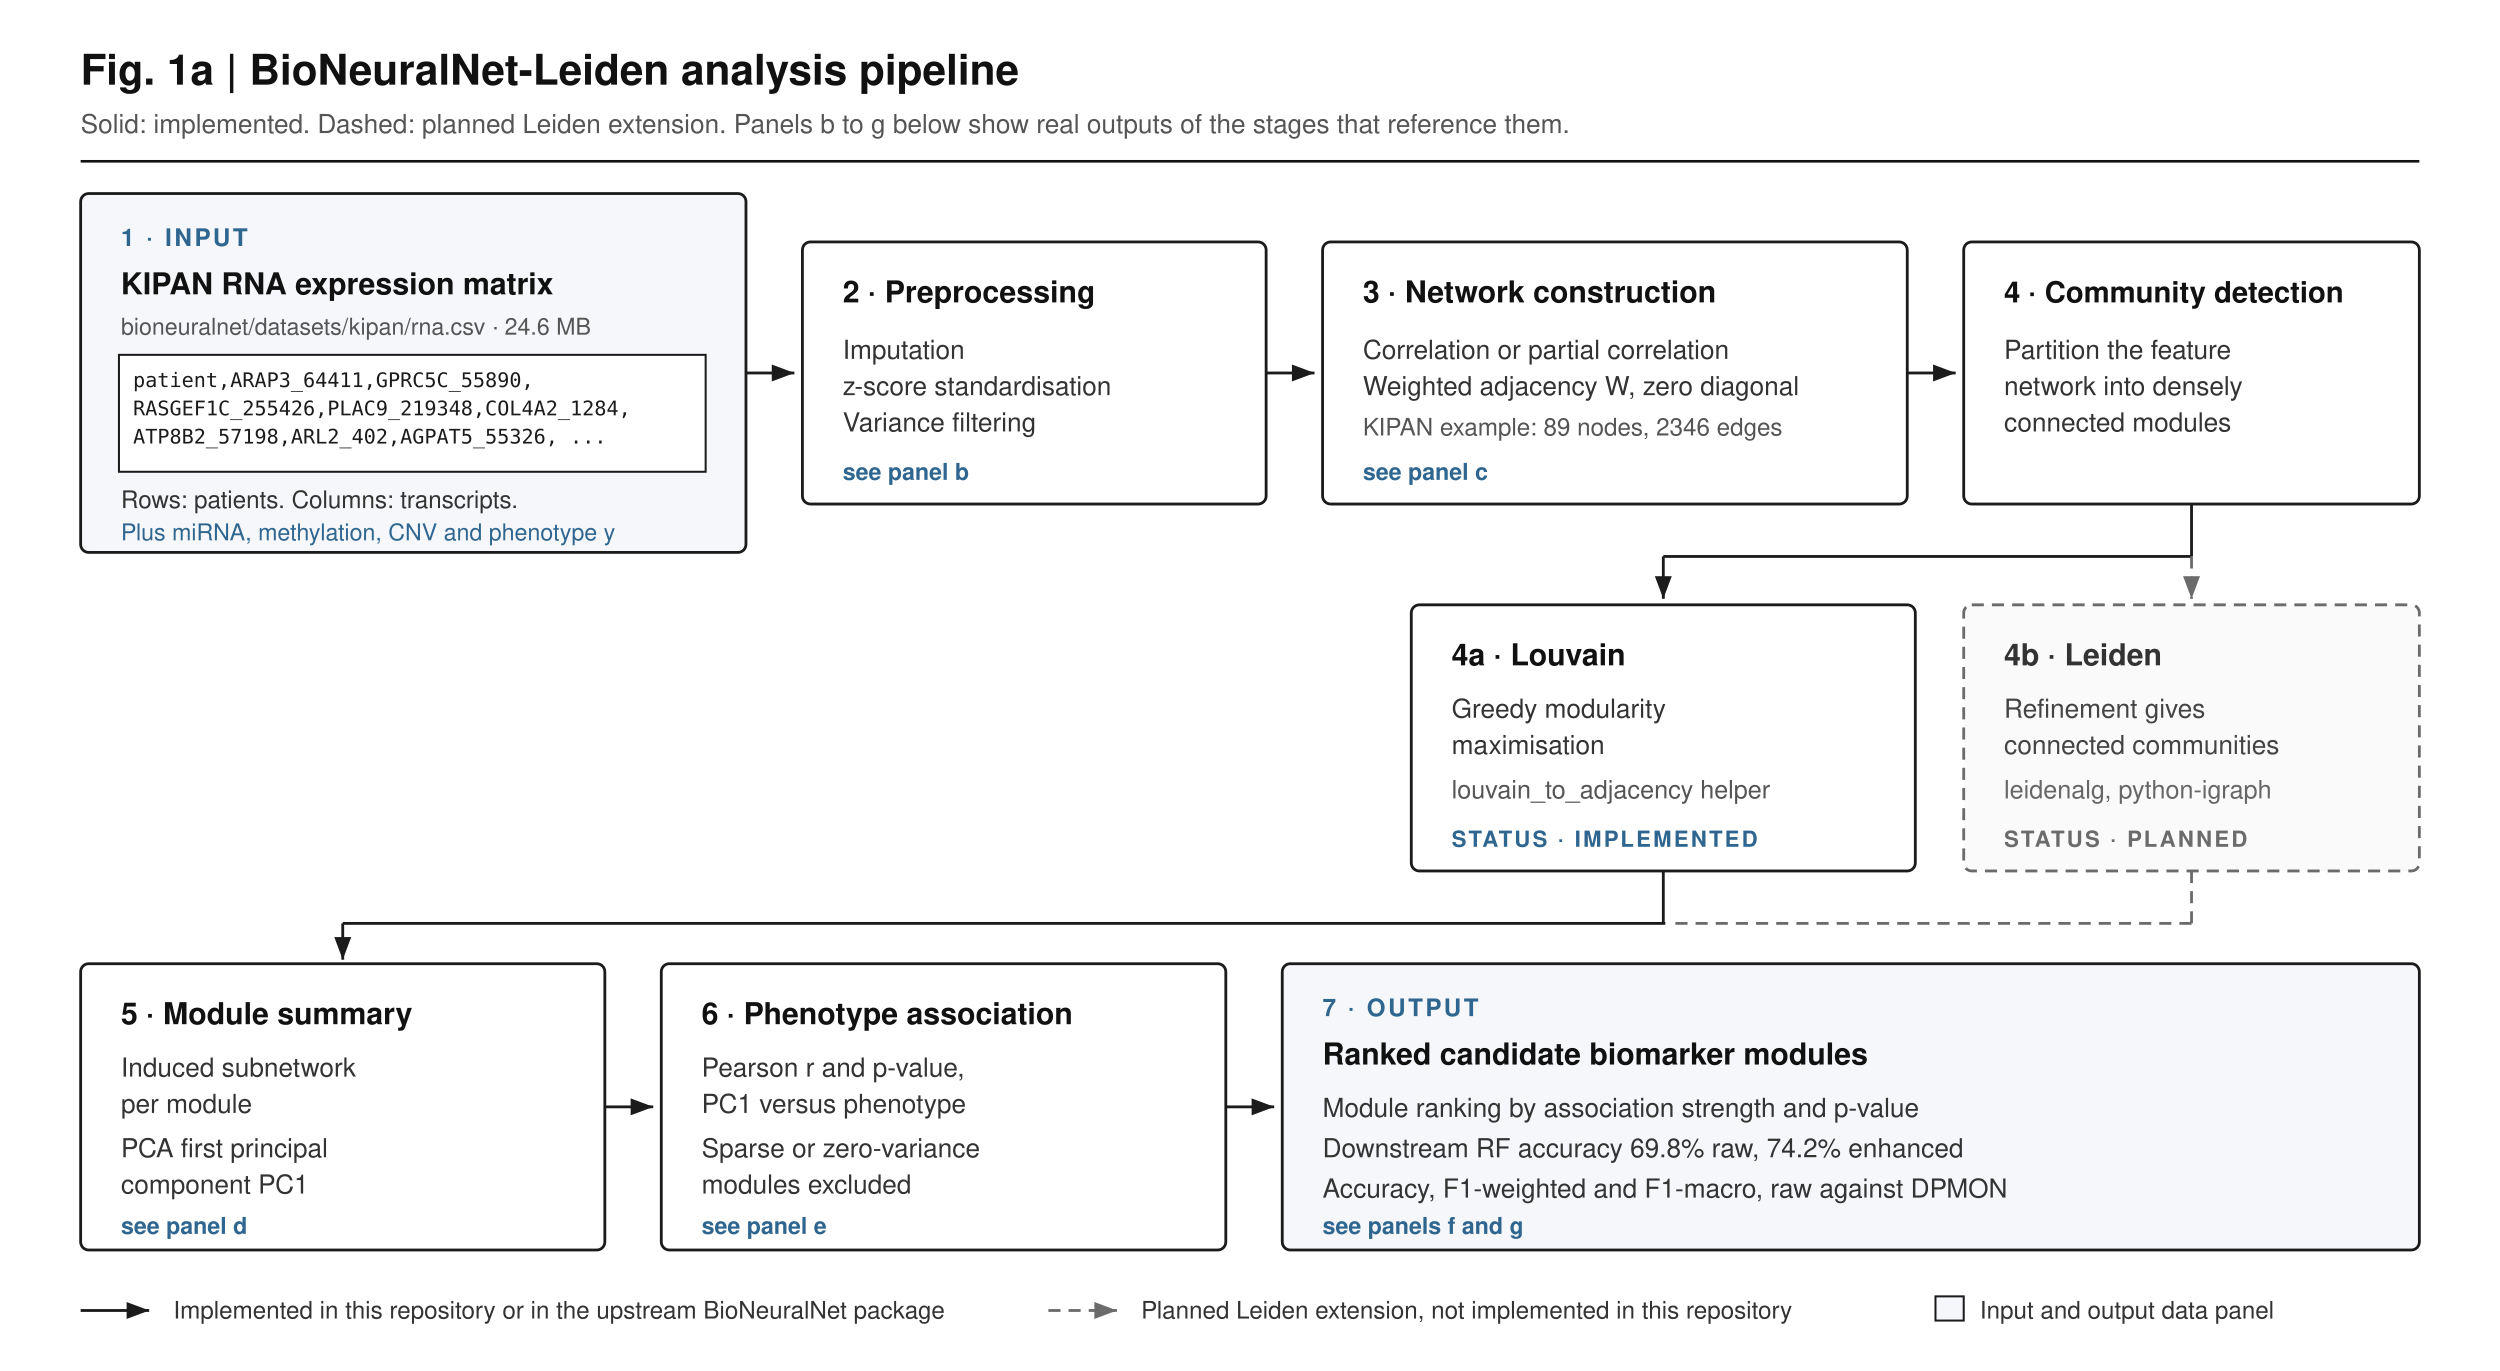
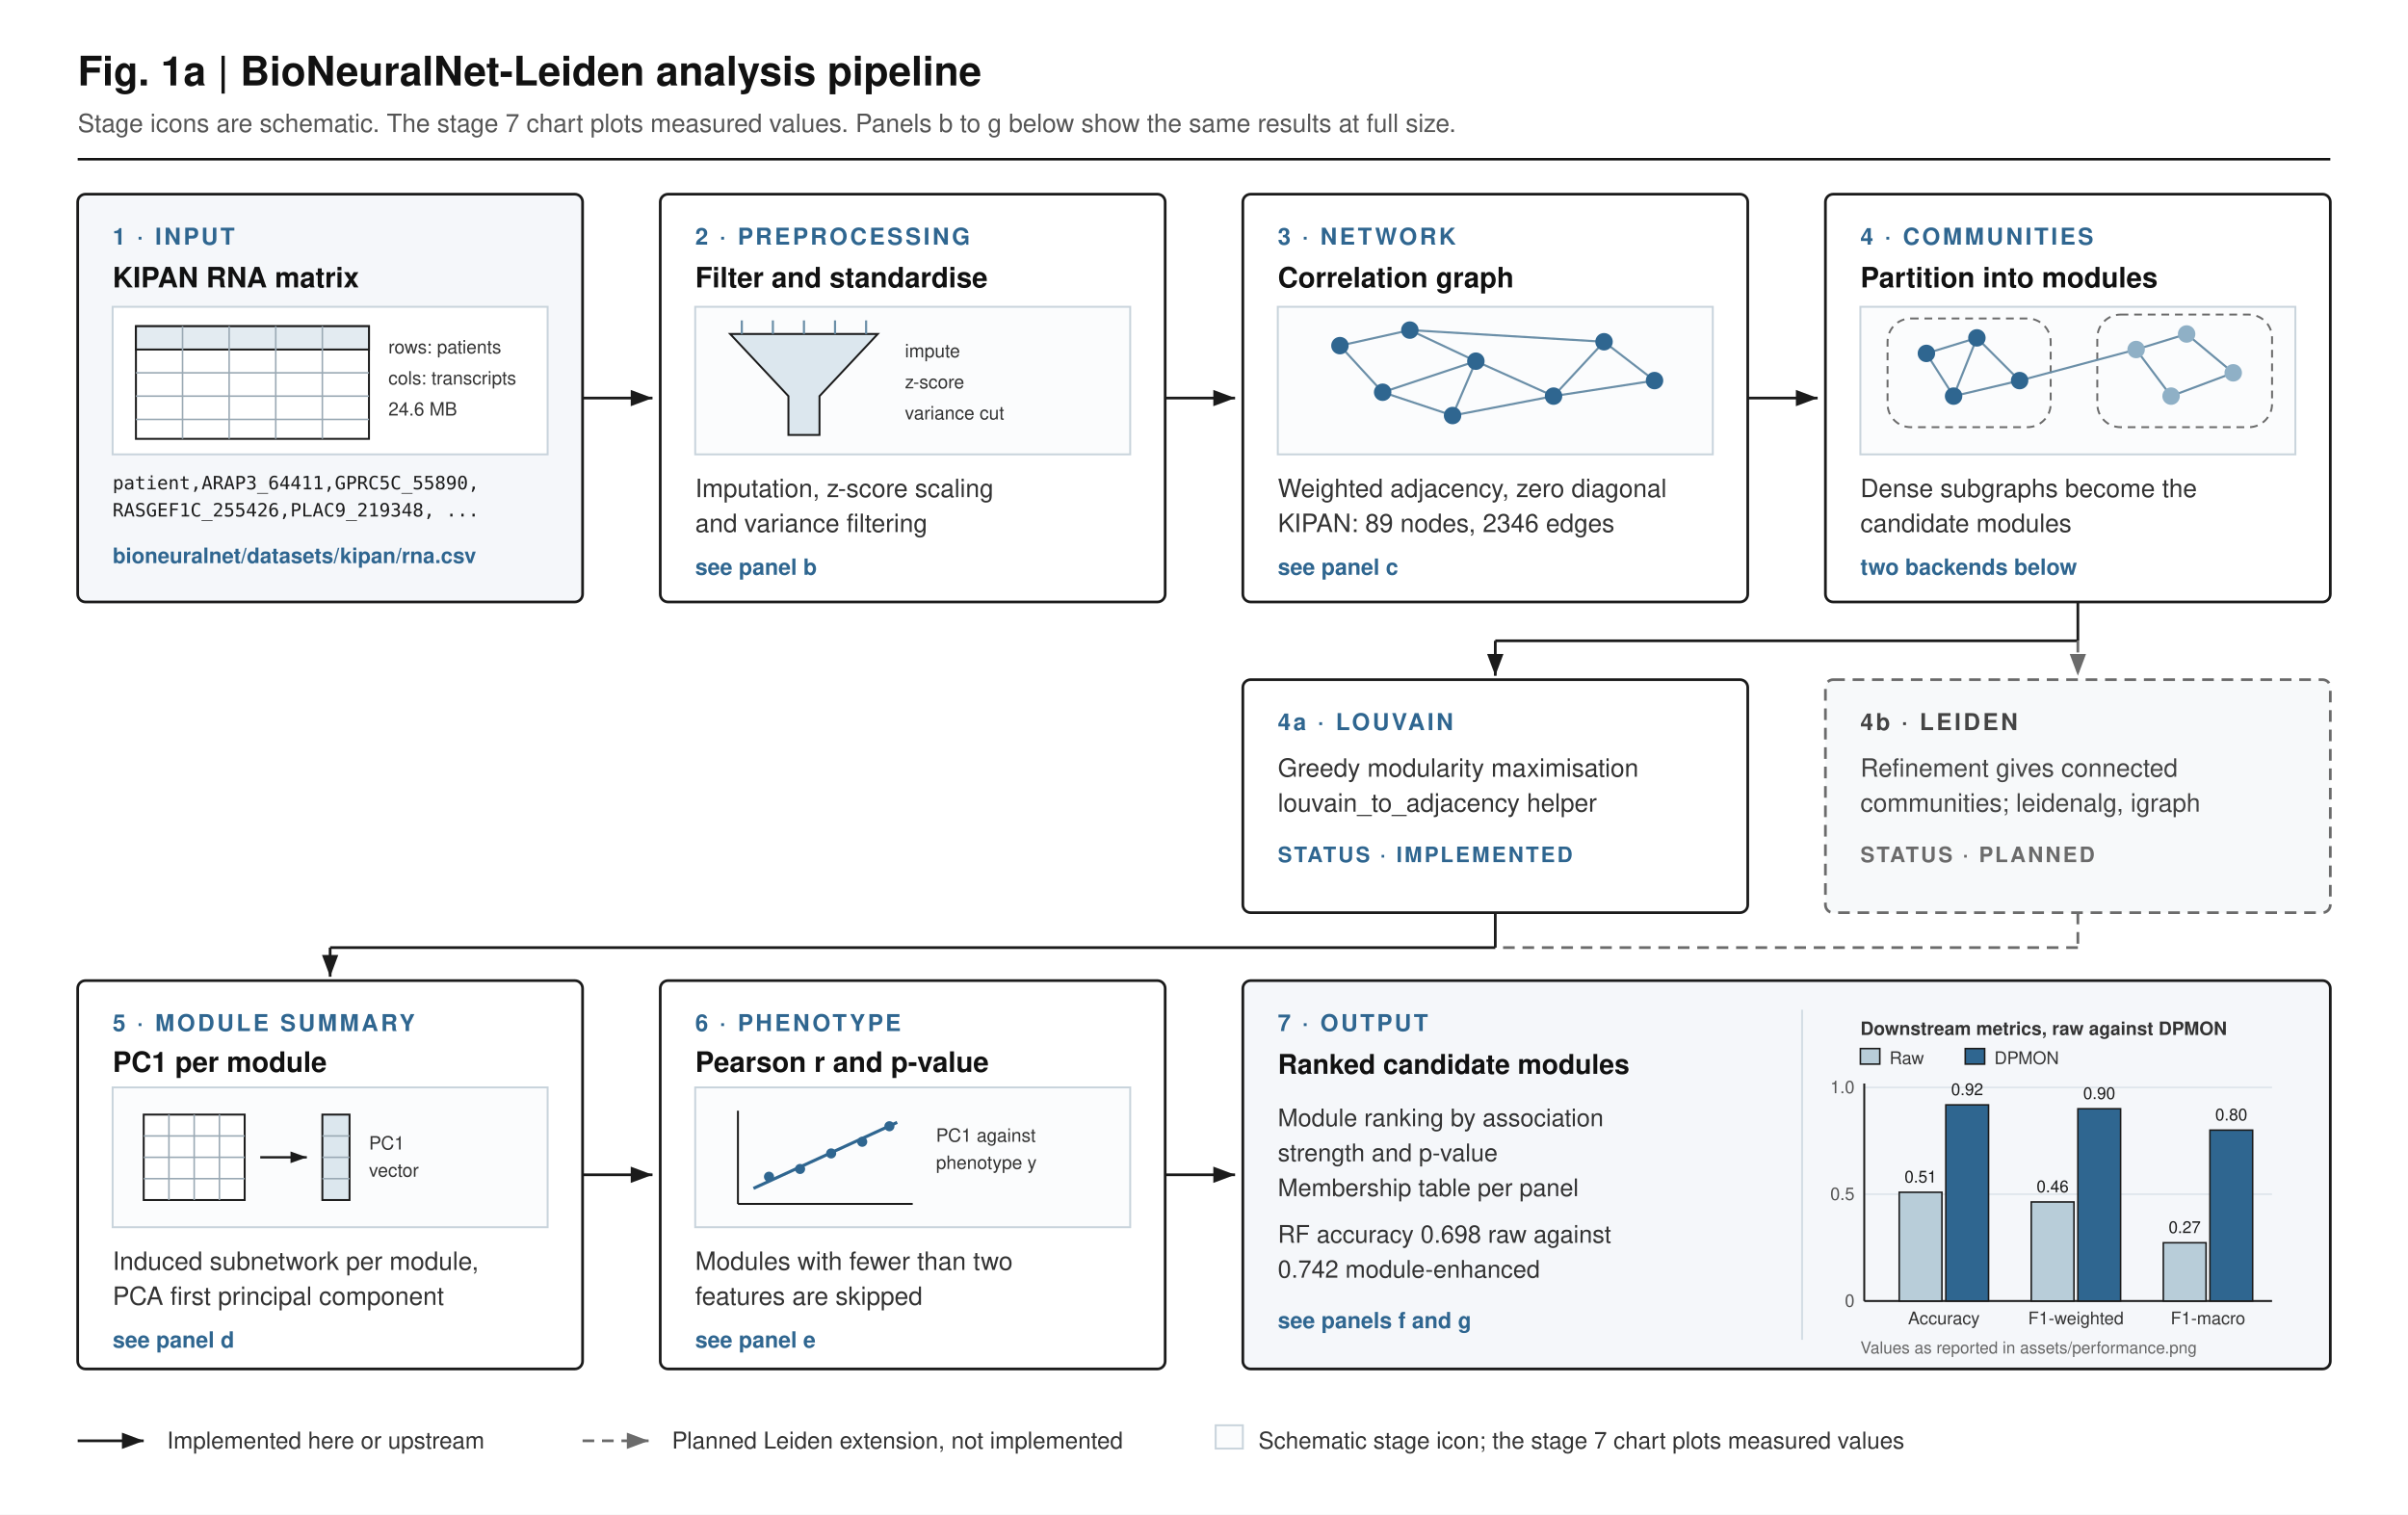
- <svg xmlns="http://www.w3.org/2000/svg" width="1240" height="680" viewBox="0 0 1240 680">
-   <rect x="0" y="0" width="1240" height="680" fill="#ffffff" />
+ <svg xmlns="http://www.w3.org/2000/svg" width="1240" height="780" viewBox="0 0 1240 780">
+   <rect x="0" y="0" width="1240" height="780" fill="#ffffff" />
  <defs>
    <marker id="ah" markerWidth="10" markerHeight="8" refX="8" refY="3" orient="auto" markerUnits="strokeWidth">
      <path d="M0,0 L8,3 L0,6 z" fill="#1b1b1b" />
    </marker>
    <marker id="ahg" markerWidth="10" markerHeight="8" refX="8" refY="3" orient="auto" markerUnits="strokeWidth">
      <path d="M0,0 L8,3 L0,6 z" fill="#6b6b6b" />
    </marker>
+     <marker id="ahs" markerWidth="8" markerHeight="6" refX="7" refY="2.5" orient="auto" markerUnits="strokeWidth">
+       <path d="M0,0 L7,2.5 L0,5 z" fill="#1b1b1b" />
+     </marker>
  </defs>
  <g font-family="Helvetica Neue, Helvetica, Arial, sans-serif">
-     <text x="40" y="42" font-size="21" font-weight="700" fill="#111111">Fig. 1a | BioNeuralNet-Leiden analysis pipeline</text>
-     <text x="40" y="66" font-size="13" fill="#555555">Solid: implemented. Dashed: planned Leiden extension. Panels b to g below show real outputs of the stages that reference them.</text>
-     <line x1="40" y1="80" x2="1200" y2="80" stroke="#111111" stroke-width="1.3" />
-     <rect x="40" y="96" width="330" height="178" rx="4" fill="#f5f7fa" stroke="#1b1b1b" stroke-width="1.4" />
-     <text x="60" y="122" font-size="12" font-weight="700" fill="#2f6690" letter-spacing="1.3">1 · INPUT</text>
-     <text x="60" y="146" font-size="15" font-weight="700" fill="#111111">KIPAN RNA expression matrix</text>
-     <text x="60" y="166" font-size="11.5" fill="#555555">bioneuralnet/datasets/kipan/rna.csv · 24.6 MB</text>
-     <rect x="59" y="176" width="291" height="58" fill="#ffffff" stroke="#1b1b1b" stroke-width="1" />
-     <g font-family="SFMono-Regular, Menlo, Consolas, monospace" font-size="10" fill="#1b1b1b">
-       <text x="66" y="192">patient,ARAP3_64411,GPRC5C_55890,</text>
-       <text x="66" y="206">RASGEF1C_255426,PLAC9_219348,COL4A2_1284,</text>
-       <text x="66" y="220">ATP8B2_57198,ARL2_402,AGPAT5_55326, ...</text>
-     </g>
-     <text x="60" y="252" font-size="12" fill="#333333">Rows: patients. Columns: transcripts.</text>
-     <text x="60" y="268" font-size="11.5" fill="#2f6690">Plus miRNA, methylation, CNV and phenotype y</text>
-     <line x1="370" y1="185" x2="394" y2="185" stroke="#1b1b1b" stroke-width="1.4" marker-end="url(#ah)" />
-     <rect x="398" y="120" width="230" height="130" rx="4" fill="#ffffff" stroke="#1b1b1b" stroke-width="1.4" />
-     <text x="418" y="150" font-size="15" font-weight="700" fill="#111111">2 · Preprocessing</text>
-     <text x="418" y="178" font-size="13" fill="#333333">Imputation</text>
-     <text x="418" y="196" font-size="13" fill="#333333">z-score standardisation</text>
-     <text x="418" y="214" font-size="13" fill="#333333">Variance filtering</text>
-     <text x="418" y="238" font-size="11.5" font-weight="700" fill="#2f6690">see panel b</text>
-     <line x1="628" y1="185" x2="652" y2="185" stroke="#1b1b1b" stroke-width="1.4" marker-end="url(#ah)" />
-     <rect x="656" y="120" width="290" height="130" rx="4" fill="#ffffff" stroke="#1b1b1b" stroke-width="1.4" />
-     <text x="676" y="150" font-size="15" font-weight="700" fill="#111111">3 · Network construction</text>
-     <text x="676" y="178" font-size="13" fill="#333333">Correlation or partial correlation</text>
-     <text x="676" y="196" font-size="13" fill="#333333">Weighted adjacency W, zero diagonal</text>
-     <text x="676" y="216" font-size="12" fill="#555555">KIPAN example: 89 nodes, 2346 edges</text>
-     <text x="676" y="238" font-size="11.5" font-weight="700" fill="#2f6690">see panel c</text>
-     <line x1="946" y1="185" x2="970" y2="185" stroke="#1b1b1b" stroke-width="1.4" marker-end="url(#ah)" />
-     <rect x="974" y="120" width="226" height="130" rx="4" fill="#ffffff" stroke="#1b1b1b" stroke-width="1.4" />
-     <text x="994" y="150" font-size="14.5" font-weight="700" fill="#111111">4 · Community detection</text>
-     <text x="994" y="178" font-size="13" fill="#333333">Partition the feature</text>
-     <text x="994" y="196" font-size="13" fill="#333333">network into densely</text>
-     <text x="994" y="214" font-size="13" fill="#333333">connected modules</text>
-     <line x1="1087" y1="250" x2="1087" y2="276" stroke="#1b1b1b" stroke-width="1.4" />
-     <line x1="1087" y1="276" x2="825" y2="276" stroke="#1b1b1b" stroke-width="1.4" />
-     <line x1="825" y1="276" x2="825" y2="297" stroke="#1b1b1b" stroke-width="1.4" marker-end="url(#ah)" />
-     <line x1="1087" y1="276" x2="1087" y2="297" stroke="#6b6b6b" stroke-width="1.4" stroke-dasharray="6 4" marker-end="url(#ahg)" />
-     <rect x="700" y="300" width="250" height="132" rx="4" fill="#ffffff" stroke="#1b1b1b" stroke-width="1.4" />
-     <text x="720" y="330" font-size="15" font-weight="700" fill="#111111">4a · Louvain</text>
-     <text x="720" y="356" font-size="13" fill="#333333">Greedy modularity</text>
-     <text x="720" y="374" font-size="13" fill="#333333">maximisation</text>
-     <text x="720" y="396" font-size="12.5" fill="#555555">louvain_to_adjacency helper</text>
-     <text x="720" y="420" font-size="11" font-weight="700" fill="#2f6690" letter-spacing="1.1">STATUS · IMPLEMENTED</text>
-     <rect x="974" y="300" width="226" height="132" rx="4" fill="#fafafa" stroke="#6b6b6b" stroke-width="1.4" stroke-dasharray="6 4" />
-     <text x="994" y="330" font-size="15" font-weight="700" fill="#333333">4b · Leiden</text>
-     <text x="994" y="356" font-size="13" fill="#444444">Refinement gives</text>
-     <text x="994" y="374" font-size="13" fill="#444444">connected communities</text>
-     <text x="994" y="396" font-size="12.5" fill="#666666">leidenalg, python-igraph</text>
-     <text x="994" y="420" font-size="11" font-weight="700" fill="#6b6b6b" letter-spacing="1.1">STATUS · PLANNED</text>
-     <line x1="1087" y1="432" x2="1087" y2="458" stroke="#6b6b6b" stroke-width="1.4" stroke-dasharray="6 4" />
-     <line x1="1087" y1="458" x2="827" y2="458" stroke="#6b6b6b" stroke-width="1.4" stroke-dasharray="6 4" />
-     <line x1="825" y1="432" x2="825" y2="458" stroke="#1b1b1b" stroke-width="1.4" />
-     <line x1="826" y1="458" x2="170" y2="458" stroke="#1b1b1b" stroke-width="1.4" />
-     <line x1="170" y1="458" x2="170" y2="476" stroke="#1b1b1b" stroke-width="1.4" marker-end="url(#ah)" />
-     <rect x="40" y="478" width="260" height="142" rx="4" fill="#ffffff" stroke="#1b1b1b" stroke-width="1.4" />
-     <text x="60" y="508" font-size="15" font-weight="700" fill="#111111">5 · Module summary</text>
-     <text x="60" y="534" font-size="13" fill="#333333">Induced subnetwork</text>
-     <text x="60" y="552" font-size="13" fill="#333333">per module</text>
-     <text x="60" y="574" font-size="13" fill="#333333">PCA first principal</text>
-     <text x="60" y="592" font-size="13" fill="#333333">component PC1</text>
-     <text x="60" y="612" font-size="11.5" font-weight="700" fill="#2f6690">see panel d</text>
-     <line x1="300" y1="549" x2="324" y2="549" stroke="#1b1b1b" stroke-width="1.4" marker-end="url(#ah)" />
-     <rect x="328" y="478" width="280" height="142" rx="4" fill="#ffffff" stroke="#1b1b1b" stroke-width="1.4" />
-     <text x="348" y="508" font-size="15" font-weight="700" fill="#111111">6 · Phenotype association</text>
-     <text x="348" y="534" font-size="13" fill="#333333">Pearson r and p-value,</text>
-     <text x="348" y="552" font-size="13" fill="#333333">PC1 versus phenotype</text>
-     <text x="348" y="574" font-size="13" fill="#333333">Sparse or zero-variance</text>
-     <text x="348" y="592" font-size="13" fill="#333333">modules excluded</text>
-     <text x="348" y="612" font-size="11.5" font-weight="700" fill="#2f6690">see panel e</text>
-     <line x1="608" y1="549" x2="632" y2="549" stroke="#1b1b1b" stroke-width="1.4" marker-end="url(#ah)" />
-     <rect x="636" y="478" width="564" height="142" rx="4" fill="#f5f7fa" stroke="#1b1b1b" stroke-width="1.4" />
-     <text x="656" y="504" font-size="12" font-weight="700" fill="#2f6690" letter-spacing="1.3">7 · OUTPUT</text>
-     <text x="656" y="528" font-size="15" font-weight="700" fill="#111111">Ranked candidate biomarker modules</text>
-     <text x="656" y="554" font-size="13" fill="#333333">Module ranking by association strength and p-value</text>
-     <text x="656" y="574" font-size="13" fill="#333333">Downstream RF accuracy 69.8% raw, 74.2% enhanced</text>
-     <text x="656" y="594" font-size="13" fill="#333333">Accuracy, F1-weighted and F1-macro, raw against DPMON</text>
-     <text x="656" y="612" font-size="11.5" font-weight="700" fill="#2f6690">see panels f and g</text>
-     <line x1="40" y1="650" x2="74" y2="650" stroke="#1b1b1b" stroke-width="1.4" marker-end="url(#ah)" />
-     <text x="86" y="654" font-size="12" fill="#333333">Implemented in this repository or in the upstream BioNeuralNet package</text>
-     <line x1="520" y1="650" x2="554" y2="650" stroke="#6b6b6b" stroke-width="1.4" stroke-dasharray="6 4" marker-end="url(#ahg)" />
-     <text x="566" y="654" font-size="12" fill="#333333">Planned Leiden extension, not implemented in this repository</text>
-     <rect x="960" y="643" width="14" height="12" fill="#f5f7fa" stroke="#1b1b1b" stroke-width="1" />
-     <text x="982" y="654" font-size="12" fill="#333333">Input and output data panel</text>
+     <text x="40" y="44" font-size="21" font-weight="700" fill="#111111">Fig. 1a | BioNeuralNet-Leiden analysis pipeline</text>
+     <text x="40" y="68" font-size="13" fill="#555555">Stage icons are schematic. The stage 7 chart plots measured values. Panels b to g below show the same results at full size.</text>
+     <line x1="40" y1="82" x2="1200" y2="82" stroke="#111111" stroke-width="1.3" />
+     <rect x="40" y="100" width="260" height="210" rx="4" fill="#f5f7fa" stroke="#1b1b1b" stroke-width="1.4" />
+     <text x="58" y="126" font-size="12" font-weight="700" fill="#2f6690" letter-spacing="1.3">1 · INPUT</text>
+     <text x="58" y="148" font-size="14.5" font-weight="700" fill="#111111">KIPAN RNA matrix</text>
+     <rect x="58" y="158" width="224" height="76" fill="#ffffff" stroke="#c9d4dc" stroke-width="1" />
+     <rect x="70" y="168" width="120" height="58" fill="#ffffff" stroke="#1b1b1b" stroke-width="1" />
+     <rect x="70" y="168" width="120" height="12" fill="#e3ebf1" stroke="#1b1b1b" stroke-width="1" />
+     <g stroke="#9aa9b4" stroke-width="0.8">
+       <line x1="94" y1="168" x2="94" y2="226" />
+       <line x1="118" y1="168" x2="118" y2="226" />
+       <line x1="142" y1="168" x2="142" y2="226" />
+       <line x1="166" y1="168" x2="166" y2="226" />
+       <line x1="70" y1="192" x2="190" y2="192" />
+       <line x1="70" y1="204" x2="190" y2="204" />
+       <line x1="70" y1="216" x2="190" y2="216" />
+     </g>
+     <text x="200" y="182" font-size="9.5" fill="#333333">rows: patients</text>
+     <text x="200" y="198" font-size="9.5" fill="#333333">cols: transcripts</text>
+     <text x="200" y="214" font-size="9.5" fill="#333333">24.6 MB</text>
+     <g font-family="SFMono-Regular, Menlo, Consolas, monospace" font-size="9.5" fill="#1b1b1b">
+       <text x="58" y="252">patient,ARAP3_64411,GPRC5C_55890,</text>
+       <text x="58" y="266">RASGEF1C_255426,PLAC9_219348, ...</text>
+     </g>
+     <text x="58" y="290" font-size="11" font-weight="700" fill="#2f6690">bioneuralnet/datasets/kipan/rna.csv</text>
+     <line x1="300" y1="205" x2="336" y2="205" stroke="#1b1b1b" stroke-width="1.4" marker-end="url(#ah)" />
+     <rect x="340" y="100" width="260" height="210" rx="4" fill="#ffffff" stroke="#1b1b1b" stroke-width="1.4" />
+     <text x="358" y="126" font-size="12" font-weight="700" fill="#2f6690" letter-spacing="1.3">2 · PREPROCESSING</text>
+     <text x="358" y="148" font-size="14.5" font-weight="700" fill="#111111">Filter and standardise</text>
+     <rect x="358" y="158" width="224" height="76" fill="#fbfcfd" stroke="#c9d4dc" stroke-width="1" />
+     <polygon points="376,172 452,172 422,204 422,224 406,224 406,204" fill="#dce7ee" stroke="#1b1b1b" stroke-width="1" />
+     <g stroke="#6b8fa8" stroke-width="1.1">
+       <line x1="382" y1="165" x2="382" y2="172" />
+       <line x1="398" y1="165" x2="398" y2="172" />
+       <line x1="414" y1="165" x2="414" y2="172" />
+       <line x1="430" y1="165" x2="430" y2="172" />
+       <line x1="446" y1="165" x2="446" y2="172" />
+     </g>
+     <text x="466" y="184" font-size="9.5" fill="#333333">impute</text>
+     <text x="466" y="200" font-size="9.5" fill="#333333">z-score</text>
+     <text x="466" y="216" font-size="9.5" fill="#333333">variance cut</text>
+     <text x="358" y="256" font-size="13" fill="#333333">Imputation, z-score scaling</text>
+     <text x="358" y="274" font-size="13" fill="#333333">and variance filtering</text>
+     <text x="358" y="296" font-size="11.5" font-weight="700" fill="#2f6690">see panel b</text>
+     <line x1="600" y1="205" x2="636" y2="205" stroke="#1b1b1b" stroke-width="1.4" marker-end="url(#ah)" />
+     <rect x="640" y="100" width="260" height="210" rx="4" fill="#ffffff" stroke="#1b1b1b" stroke-width="1.4" />
+     <text x="658" y="126" font-size="12" font-weight="700" fill="#2f6690" letter-spacing="1.3">3 · NETWORK</text>
+     <text x="658" y="148" font-size="14.5" font-weight="700" fill="#111111">Correlation graph</text>
+     <rect x="658" y="158" width="224" height="76" fill="#fbfcfd" stroke="#c9d4dc" stroke-width="1" />
+     <g stroke="#6b8fa8" stroke-width="1.1">
+       <line x1="690" y1="178" x2="726" y2="170" />
+       <line x1="690" y1="178" x2="712" y2="202" />
+       <line x1="726" y1="170" x2="760" y2="186" />
+       <line x1="760" y1="186" x2="712" y2="202" />
+       <line x1="712" y1="202" x2="748" y2="214" />
+       <line x1="760" y1="186" x2="748" y2="214" />
+       <line x1="760" y1="186" x2="800" y2="204" />
+       <line x1="748" y1="214" x2="800" y2="204" />
+       <line x1="800" y1="204" x2="826" y2="176" />
+       <line x1="800" y1="204" x2="852" y2="196" />
+       <line x1="826" y1="176" x2="852" y2="196" />
+       <line x1="726" y1="170" x2="826" y2="176" />
+     </g>
+     <g fill="#2f6690">
+       <circle cx="690" cy="178" r="4.5" />
+       <circle cx="726" cy="170" r="4.5" />
+       <circle cx="760" cy="186" r="4.5" />
+       <circle cx="712" cy="202" r="4.5" />
+       <circle cx="748" cy="214" r="4.5" />
+       <circle cx="800" cy="204" r="4.5" />
+       <circle cx="826" cy="176" r="4.5" />
+       <circle cx="852" cy="196" r="4.5" />
+     </g>
+     <text x="658" y="256" font-size="13" fill="#333333">Weighted adjacency, zero diagonal</text>
+     <text x="658" y="274" font-size="13" fill="#333333">KIPAN: 89 nodes, 2346 edges</text>
+     <text x="658" y="296" font-size="11.5" font-weight="700" fill="#2f6690">see panel c</text>
+     <line x1="900" y1="205" x2="936" y2="205" stroke="#1b1b1b" stroke-width="1.4" marker-end="url(#ah)" />
+     <rect x="940" y="100" width="260" height="210" rx="4" fill="#ffffff" stroke="#1b1b1b" stroke-width="1.4" />
+     <text x="958" y="126" font-size="12" font-weight="700" fill="#2f6690" letter-spacing="1.3">4 · COMMUNITIES</text>
+     <text x="958" y="148" font-size="14.5" font-weight="700" fill="#111111">Partition into modules</text>
+     <rect x="958" y="158" width="224" height="76" fill="#fbfcfd" stroke="#c9d4dc" stroke-width="1" />
+     <g stroke="#6b6b6b" stroke-width="1" stroke-dasharray="4 3" fill="none">
+       <rect x="972" y="164" width="84" height="56" rx="12" />
+       <rect x="1080" y="162" width="90" height="58" rx="12" />
+     </g>
+     <g stroke="#6b8fa8" stroke-width="1.1">
+       <line x1="992" y1="182" x2="1018" y2="174" />
+       <line x1="992" y1="182" x2="1006" y2="204" />
+       <line x1="1018" y1="174" x2="1040" y2="196" />
+       <line x1="1006" y1="204" x2="1040" y2="196" />
+       <line x1="1018" y1="174" x2="1006" y2="204" />
+       <line x1="1100" y1="180" x2="1126" y2="172" />
+       <line x1="1100" y1="180" x2="1118" y2="204" />
+       <line x1="1126" y1="172" x2="1150" y2="192" />
+       <line x1="1118" y1="204" x2="1150" y2="192" />
+       <line x1="1040" y1="196" x2="1100" y2="180" />
+     </g>
+     <g fill="#2f6690">
+       <circle cx="992" cy="182" r="4.5" />
+       <circle cx="1018" cy="174" r="4.5" />
+       <circle cx="1006" cy="204" r="4.5" />
+       <circle cx="1040" cy="196" r="4.5" />
+     </g>
+     <g fill="#8fb0c6">
+       <circle cx="1100" cy="180" r="4.5" />
+       <circle cx="1126" cy="172" r="4.5" />
+       <circle cx="1118" cy="204" r="4.5" />
+       <circle cx="1150" cy="192" r="4.5" />
+     </g>
+     <text x="958" y="256" font-size="13" fill="#333333">Dense subgraphs become the</text>
+     <text x="958" y="274" font-size="13" fill="#333333">candidate modules</text>
+     <text x="958" y="296" font-size="11.5" font-weight="700" fill="#2f6690">two backends below</text>
+     <line x1="1070" y1="310" x2="1070" y2="330" stroke="#1b1b1b" stroke-width="1.4" />
+     <line x1="1070" y1="330" x2="770" y2="330" stroke="#1b1b1b" stroke-width="1.4" />
+     <line x1="770" y1="330" x2="770" y2="348" stroke="#1b1b1b" stroke-width="1.4" marker-end="url(#ah)" />
+     <line x1="1070" y1="330" x2="1070" y2="348" stroke="#6b6b6b" stroke-width="1.4" stroke-dasharray="6 4" marker-end="url(#ahg)" />
+     <rect x="640" y="350" width="260" height="120" rx="4" fill="#ffffff" stroke="#1b1b1b" stroke-width="1.4" />
+     <text x="658" y="376" font-size="12" font-weight="700" fill="#2f6690" letter-spacing="1.3">4a · LOUVAIN</text>
+     <text x="658" y="400" font-size="13" fill="#333333">Greedy modularity maximisation</text>
+     <text x="658" y="418" font-size="13" fill="#333333">louvain_to_adjacency helper</text>
+     <text x="658" y="444" font-size="11" font-weight="700" fill="#2f6690" letter-spacing="1.1">STATUS · IMPLEMENTED</text>
+     <rect x="940" y="350" width="260" height="120" rx="4" fill="#f7f9fa" stroke="#6b6b6b" stroke-width="1.4" stroke-dasharray="6 4" />
+     <text x="958" y="376" font-size="12" font-weight="700" fill="#444444" letter-spacing="1.3">4b · LEIDEN</text>
+     <text x="958" y="400" font-size="13" fill="#444444">Refinement gives connected</text>
+     <text x="958" y="418" font-size="13" fill="#444444">communities; leidenalg, igraph</text>
+     <text x="958" y="444" font-size="11" font-weight="700" fill="#6b6b6b" letter-spacing="1.1">STATUS · PLANNED</text>
+     <line x1="770" y1="470" x2="770" y2="488" stroke="#1b1b1b" stroke-width="1.4" />
+     <line x1="1070" y1="470" x2="1070" y2="488" stroke="#6b6b6b" stroke-width="1.4" stroke-dasharray="6 4" />
+     <line x1="1070" y1="488" x2="770" y2="488" stroke="#6b6b6b" stroke-width="1.4" stroke-dasharray="6 4" />
+     <line x1="770" y1="488" x2="170" y2="488" stroke="#1b1b1b" stroke-width="1.4" />
+     <line x1="170" y1="488" x2="170" y2="503" stroke="#1b1b1b" stroke-width="1.4" marker-end="url(#ah)" />
+     <rect x="40" y="505" width="260" height="200" rx="4" fill="#ffffff" stroke="#1b1b1b" stroke-width="1.4" />
+     <text x="58" y="531" font-size="12" font-weight="700" fill="#2f6690" letter-spacing="1.3">5 · MODULE SUMMARY</text>
+     <text x="58" y="552" font-size="14.5" font-weight="700" fill="#111111">PC1 per module</text>
+     <rect x="58" y="560" width="224" height="72" fill="#fbfcfd" stroke="#c9d4dc" stroke-width="1" />
+     <rect x="74" y="574" width="52" height="44" fill="#ffffff" stroke="#1b1b1b" stroke-width="1" />
+     <g stroke="#9aa9b4" stroke-width="0.8">
+       <line x1="87" y1="574" x2="87" y2="618" />
+       <line x1="100" y1="574" x2="100" y2="618" />
+       <line x1="113" y1="574" x2="113" y2="618" />
+       <line x1="74" y1="585" x2="126" y2="585" />
+       <line x1="74" y1="596" x2="126" y2="596" />
+       <line x1="74" y1="607" x2="126" y2="607" />
+     </g>
+     <line x1="134" y1="596" x2="158" y2="596" stroke="#1b1b1b" stroke-width="1.2" marker-end="url(#ahs)" />
+     <rect x="166" y="574" width="14" height="44" fill="#dce7ee" stroke="#1b1b1b" stroke-width="1" />
+     <g stroke="#9aa9b4" stroke-width="0.8">
+       <line x1="166" y1="585" x2="180" y2="585" />
+       <line x1="166" y1="596" x2="180" y2="596" />
+       <line x1="166" y1="607" x2="180" y2="607" />
+     </g>
+     <text x="190" y="592" font-size="9.5" fill="#333333">PC1</text>
+     <text x="190" y="606" font-size="9.5" fill="#333333">vector</text>
+     <text x="58" y="654" font-size="13" fill="#333333">Induced subnetwork per module,</text>
+     <text x="58" y="672" font-size="13" fill="#333333">PCA first principal component</text>
+     <text x="58" y="694" font-size="11.5" font-weight="700" fill="#2f6690">see panel d</text>
+     <line x1="300" y1="605" x2="336" y2="605" stroke="#1b1b1b" stroke-width="1.4" marker-end="url(#ah)" />
+     <rect x="340" y="505" width="260" height="200" rx="4" fill="#ffffff" stroke="#1b1b1b" stroke-width="1.4" />
+     <text x="358" y="531" font-size="12" font-weight="700" fill="#2f6690" letter-spacing="1.3">6 · PHENOTYPE</text>
+     <text x="358" y="552" font-size="14.5" font-weight="700" fill="#111111">Pearson r and p-value</text>
+     <rect x="358" y="560" width="224" height="72" fill="#fbfcfd" stroke="#c9d4dc" stroke-width="1" />
+     <g stroke="#1b1b1b" stroke-width="1">
+       <line x1="380" y1="572" x2="380" y2="620" />
+       <line x1="380" y1="620" x2="470" y2="620" />
+     </g>
+     <line x1="388" y1="612" x2="462" y2="578" stroke="#2f6690" stroke-width="1.6" />
+     <g fill="#2f6690">
+       <circle cx="396" cy="606" r="2.6" />
+       <circle cx="412" cy="602" r="2.6" />
+       <circle cx="428" cy="594" r="2.6" />
+       <circle cx="444" cy="588" r="2.6" />
+       <circle cx="458" cy="580" r="2.6" />
+     </g>
+     <text x="482" y="588" font-size="9.5" fill="#333333">PC1 against</text>
+     <text x="482" y="602" font-size="9.5" fill="#333333">phenotype y</text>
+     <text x="358" y="654" font-size="13" fill="#333333">Modules with fewer than two</text>
+     <text x="358" y="672" font-size="13" fill="#333333">features are skipped</text>
+     <text x="358" y="694" font-size="11.5" font-weight="700" fill="#2f6690">see panel e</text>
+     <line x1="600" y1="605" x2="636" y2="605" stroke="#1b1b1b" stroke-width="1.4" marker-end="url(#ah)" />
+     <rect x="640" y="505" width="560" height="200" rx="4" fill="#f5f7fa" stroke="#1b1b1b" stroke-width="1.4" />
+     <text x="658" y="531" font-size="12" font-weight="700" fill="#2f6690" letter-spacing="1.3">7 · OUTPUT</text>
+     <text x="658" y="553" font-size="14" font-weight="700" fill="#111111">Ranked candidate modules</text>
+     <line x1="928" y1="520" x2="928" y2="690" stroke="#d3dde4" stroke-width="1" />
+     <text x="658" y="580" font-size="12.5" fill="#333333">Module ranking by association</text>
+     <text x="658" y="598" font-size="12.5" fill="#333333">strength and p-value</text>
+     <text x="658" y="616" font-size="12.5" fill="#333333">Membership table per panel</text>
+     <text x="658" y="640" font-size="12.5" fill="#333333">RF accuracy 0.698 raw against</text>
+     <text x="658" y="658" font-size="12.5" fill="#333333">0.742 module-enhanced</text>
+     <text x="658" y="684" font-size="11.5" font-weight="700" fill="#2f6690">see panels f and g</text>
+     <text x="958" y="533" font-size="9.5" font-weight="700" fill="#333333">Downstream metrics, raw against DPMON</text>
+     <rect x="958" y="540" width="10" height="8" fill="#b8cdd9" stroke="#1b1b1b" stroke-width="0.8" />
+     <text x="973" y="548" font-size="9" fill="#333333">Raw</text>
+     <rect x="1012" y="540" width="10" height="8" fill="#2f6690" stroke="#1b1b1b" stroke-width="0.8" />
+     <text x="1027" y="548" font-size="9" fill="#333333">DPMON</text>
+     <g stroke="#dde4ea" stroke-width="0.8">
+       <line x1="960" y1="615" x2="1170" y2="615" />
+       <line x1="960" y1="560" x2="1170" y2="560" />
+     </g>
+     <g stroke="#1b1b1b" stroke-width="1">
+       <line x1="960" y1="558" x2="960" y2="670" />
+       <line x1="960" y1="670" x2="1170" y2="670" />
+     </g>
+     <g font-size="9" fill="#555555" text-anchor="end">
+       <text x="955" y="673">0</text>
+       <text x="955" y="618">0.5</text>
+       <text x="955" y="563">1.0</text>
+     </g>
+     <g fill="#b8cdd9" stroke="#1b1b1b" stroke-width="0.8">
+       <rect x="978" y="614" width="22" height="56" />
+       <rect x="1046" y="619" width="22" height="51" />
+       <rect x="1114" y="640" width="22" height="30" />
+     </g>
+     <g fill="#2f6690" stroke="#1b1b1b" stroke-width="0.8">
+       <rect x="1002" y="569" width="22" height="101" />
+       <rect x="1070" y="571" width="22" height="99" />
+       <rect x="1138" y="582" width="22" height="88" />
+     </g>
+     <g font-size="8.5" fill="#1b1b1b" text-anchor="middle">
+       <text x="989" y="609">0.51</text>
+       <text x="1013" y="564">0.92</text>
+       <text x="1057" y="614">0.46</text>
+       <text x="1081" y="566">0.90</text>
+       <text x="1125" y="635">0.27</text>
+       <text x="1149" y="577">0.80</text>
+     </g>
+     <g font-size="9" fill="#333333" text-anchor="middle">
+       <text x="1001" y="682">Accuracy</text>
+       <text x="1069" y="682">F1-weighted</text>
+       <text x="1137" y="682">F1-macro</text>
+     </g>
+     <text x="958" y="697" font-size="8.5" fill="#666666">Values as reported in assets/performance.png</text>
+     <line x1="40" y1="742" x2="74" y2="742" stroke="#1b1b1b" stroke-width="1.4" marker-end="url(#ah)" />
+     <text x="86" y="746" font-size="12" fill="#333333">Implemented here or upstream</text>
+     <line x1="300" y1="742" x2="334" y2="742" stroke="#6b6b6b" stroke-width="1.4" stroke-dasharray="6 4" marker-end="url(#ahg)" />
+     <text x="346" y="746" font-size="12" fill="#333333">Planned Leiden extension, not implemented</text>
+     <rect x="626" y="734" width="14" height="12" fill="#fbfcfd" stroke="#c9d4dc" stroke-width="1" />
+     <text x="648" y="746" font-size="12" fill="#333333">Schematic stage icon; the stage 7 chart plots measured values</text>
  </g>
</svg>
